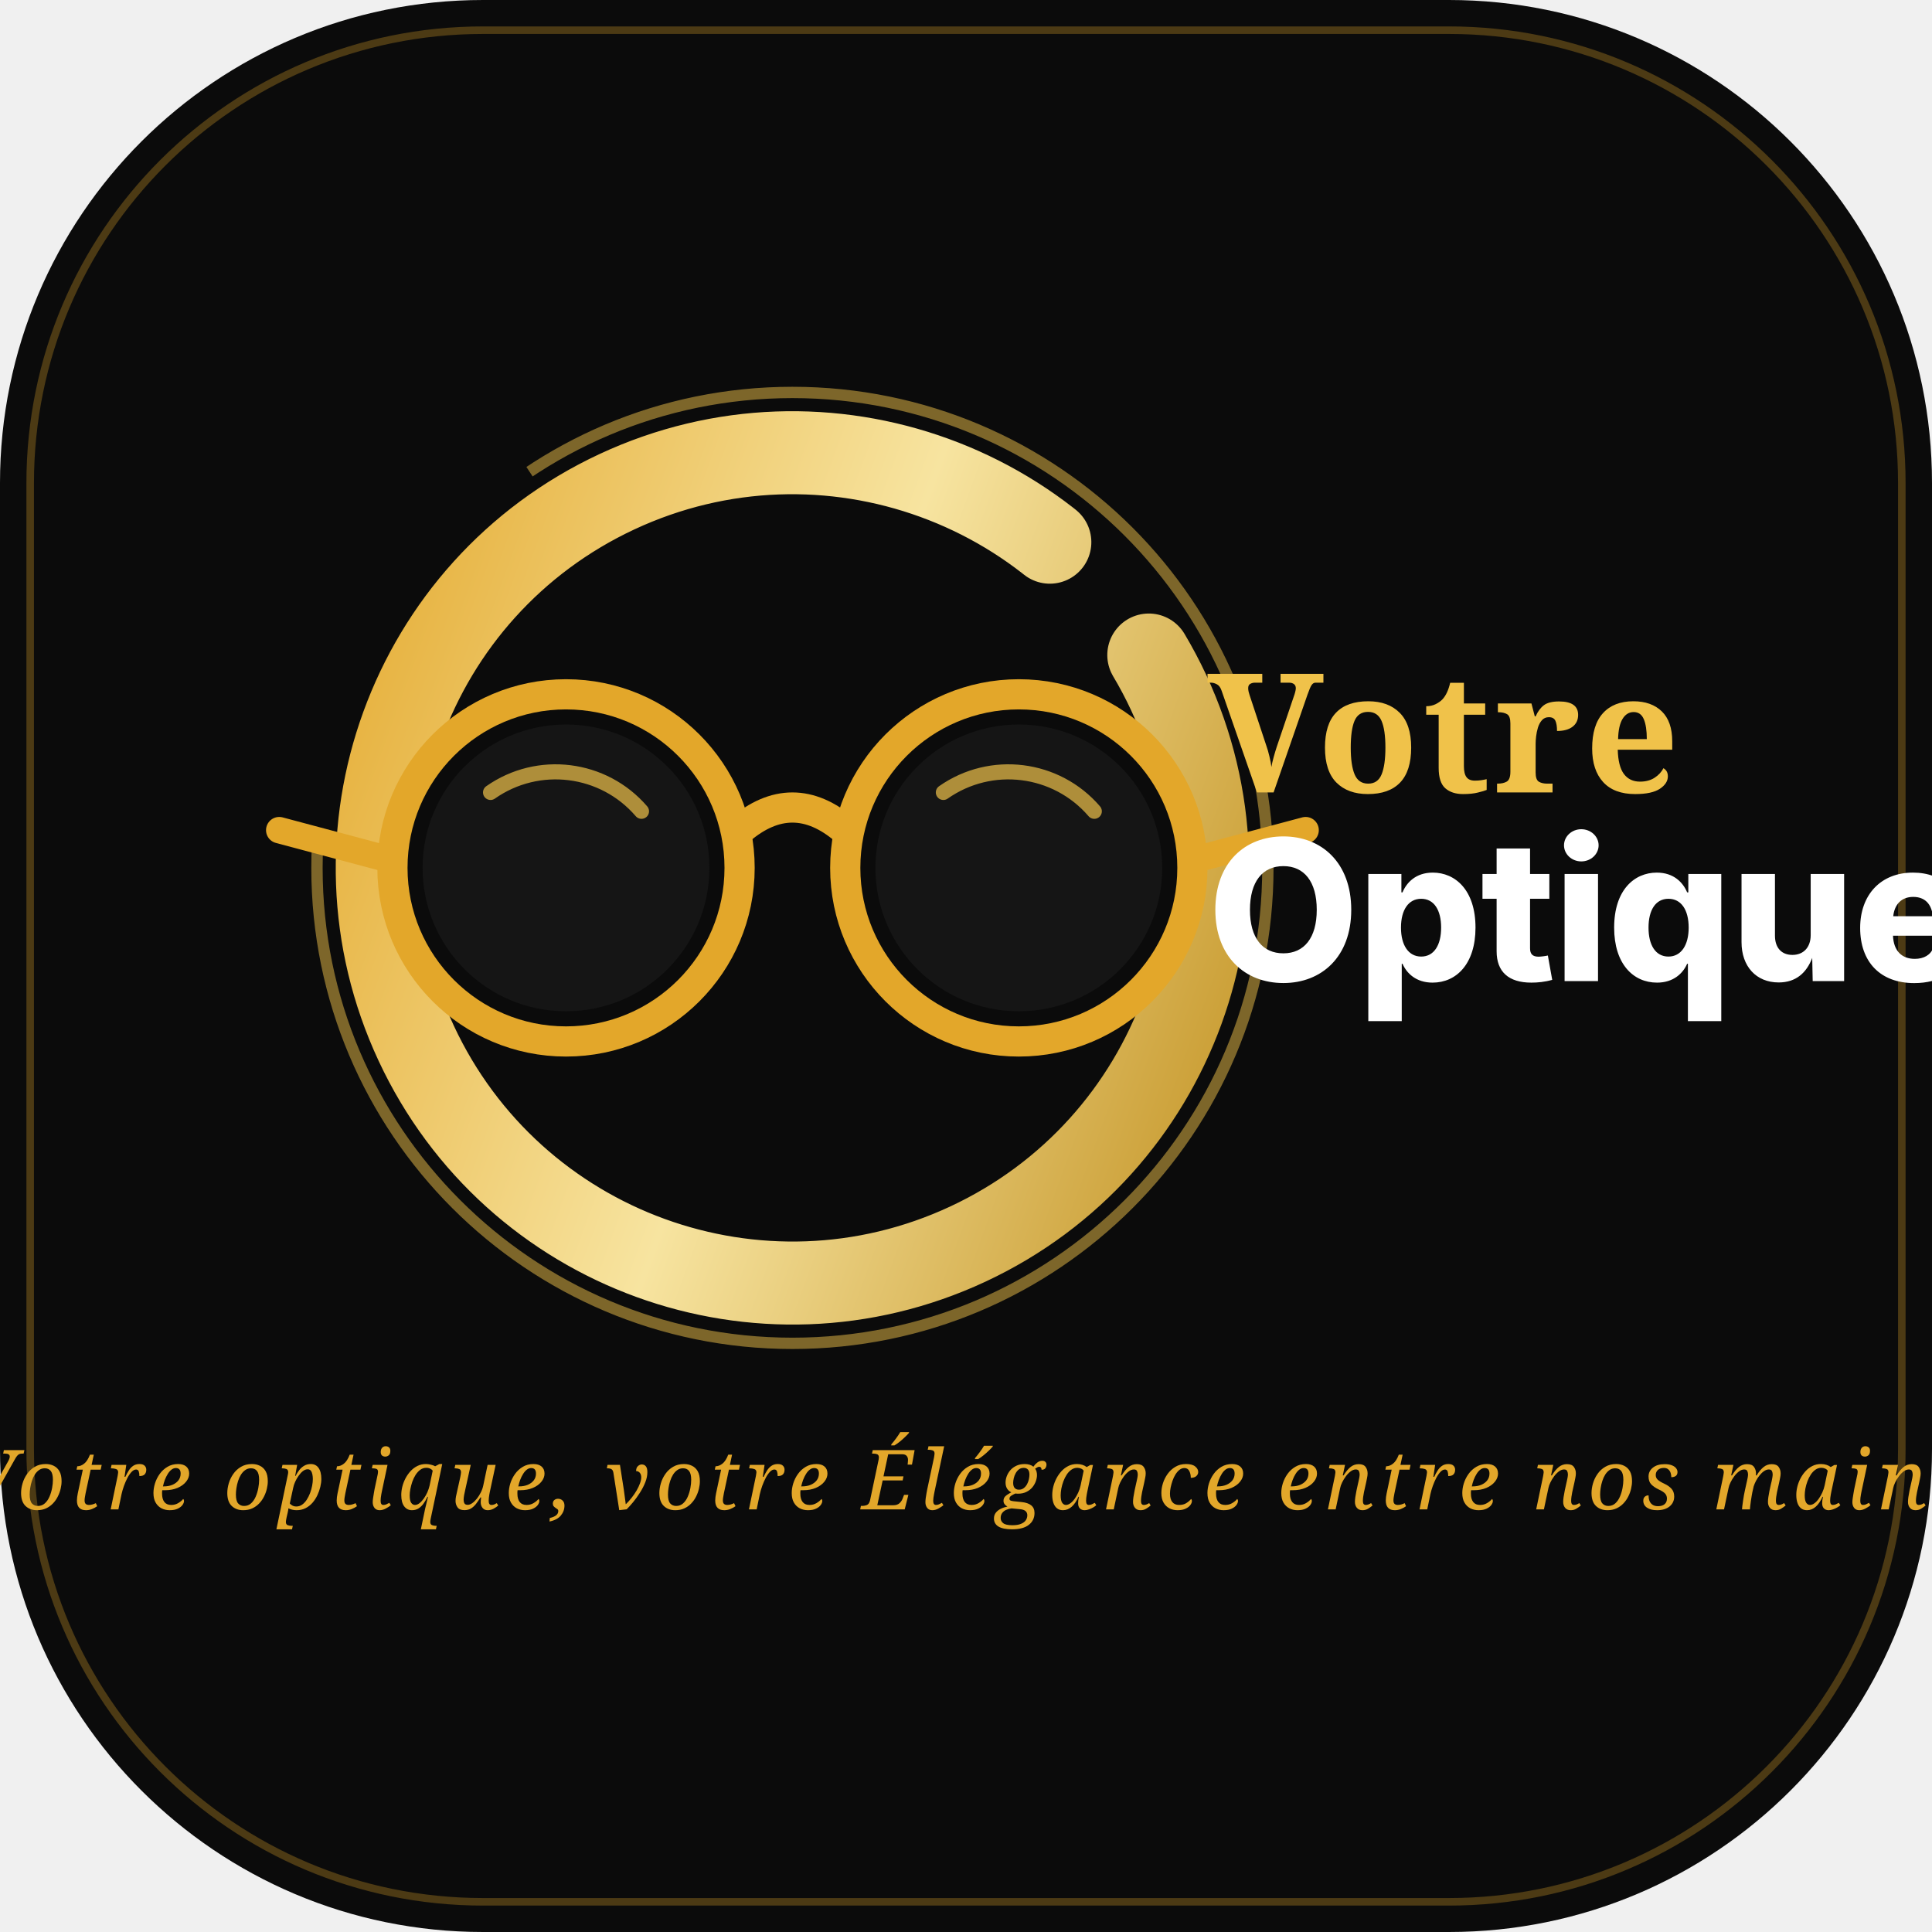
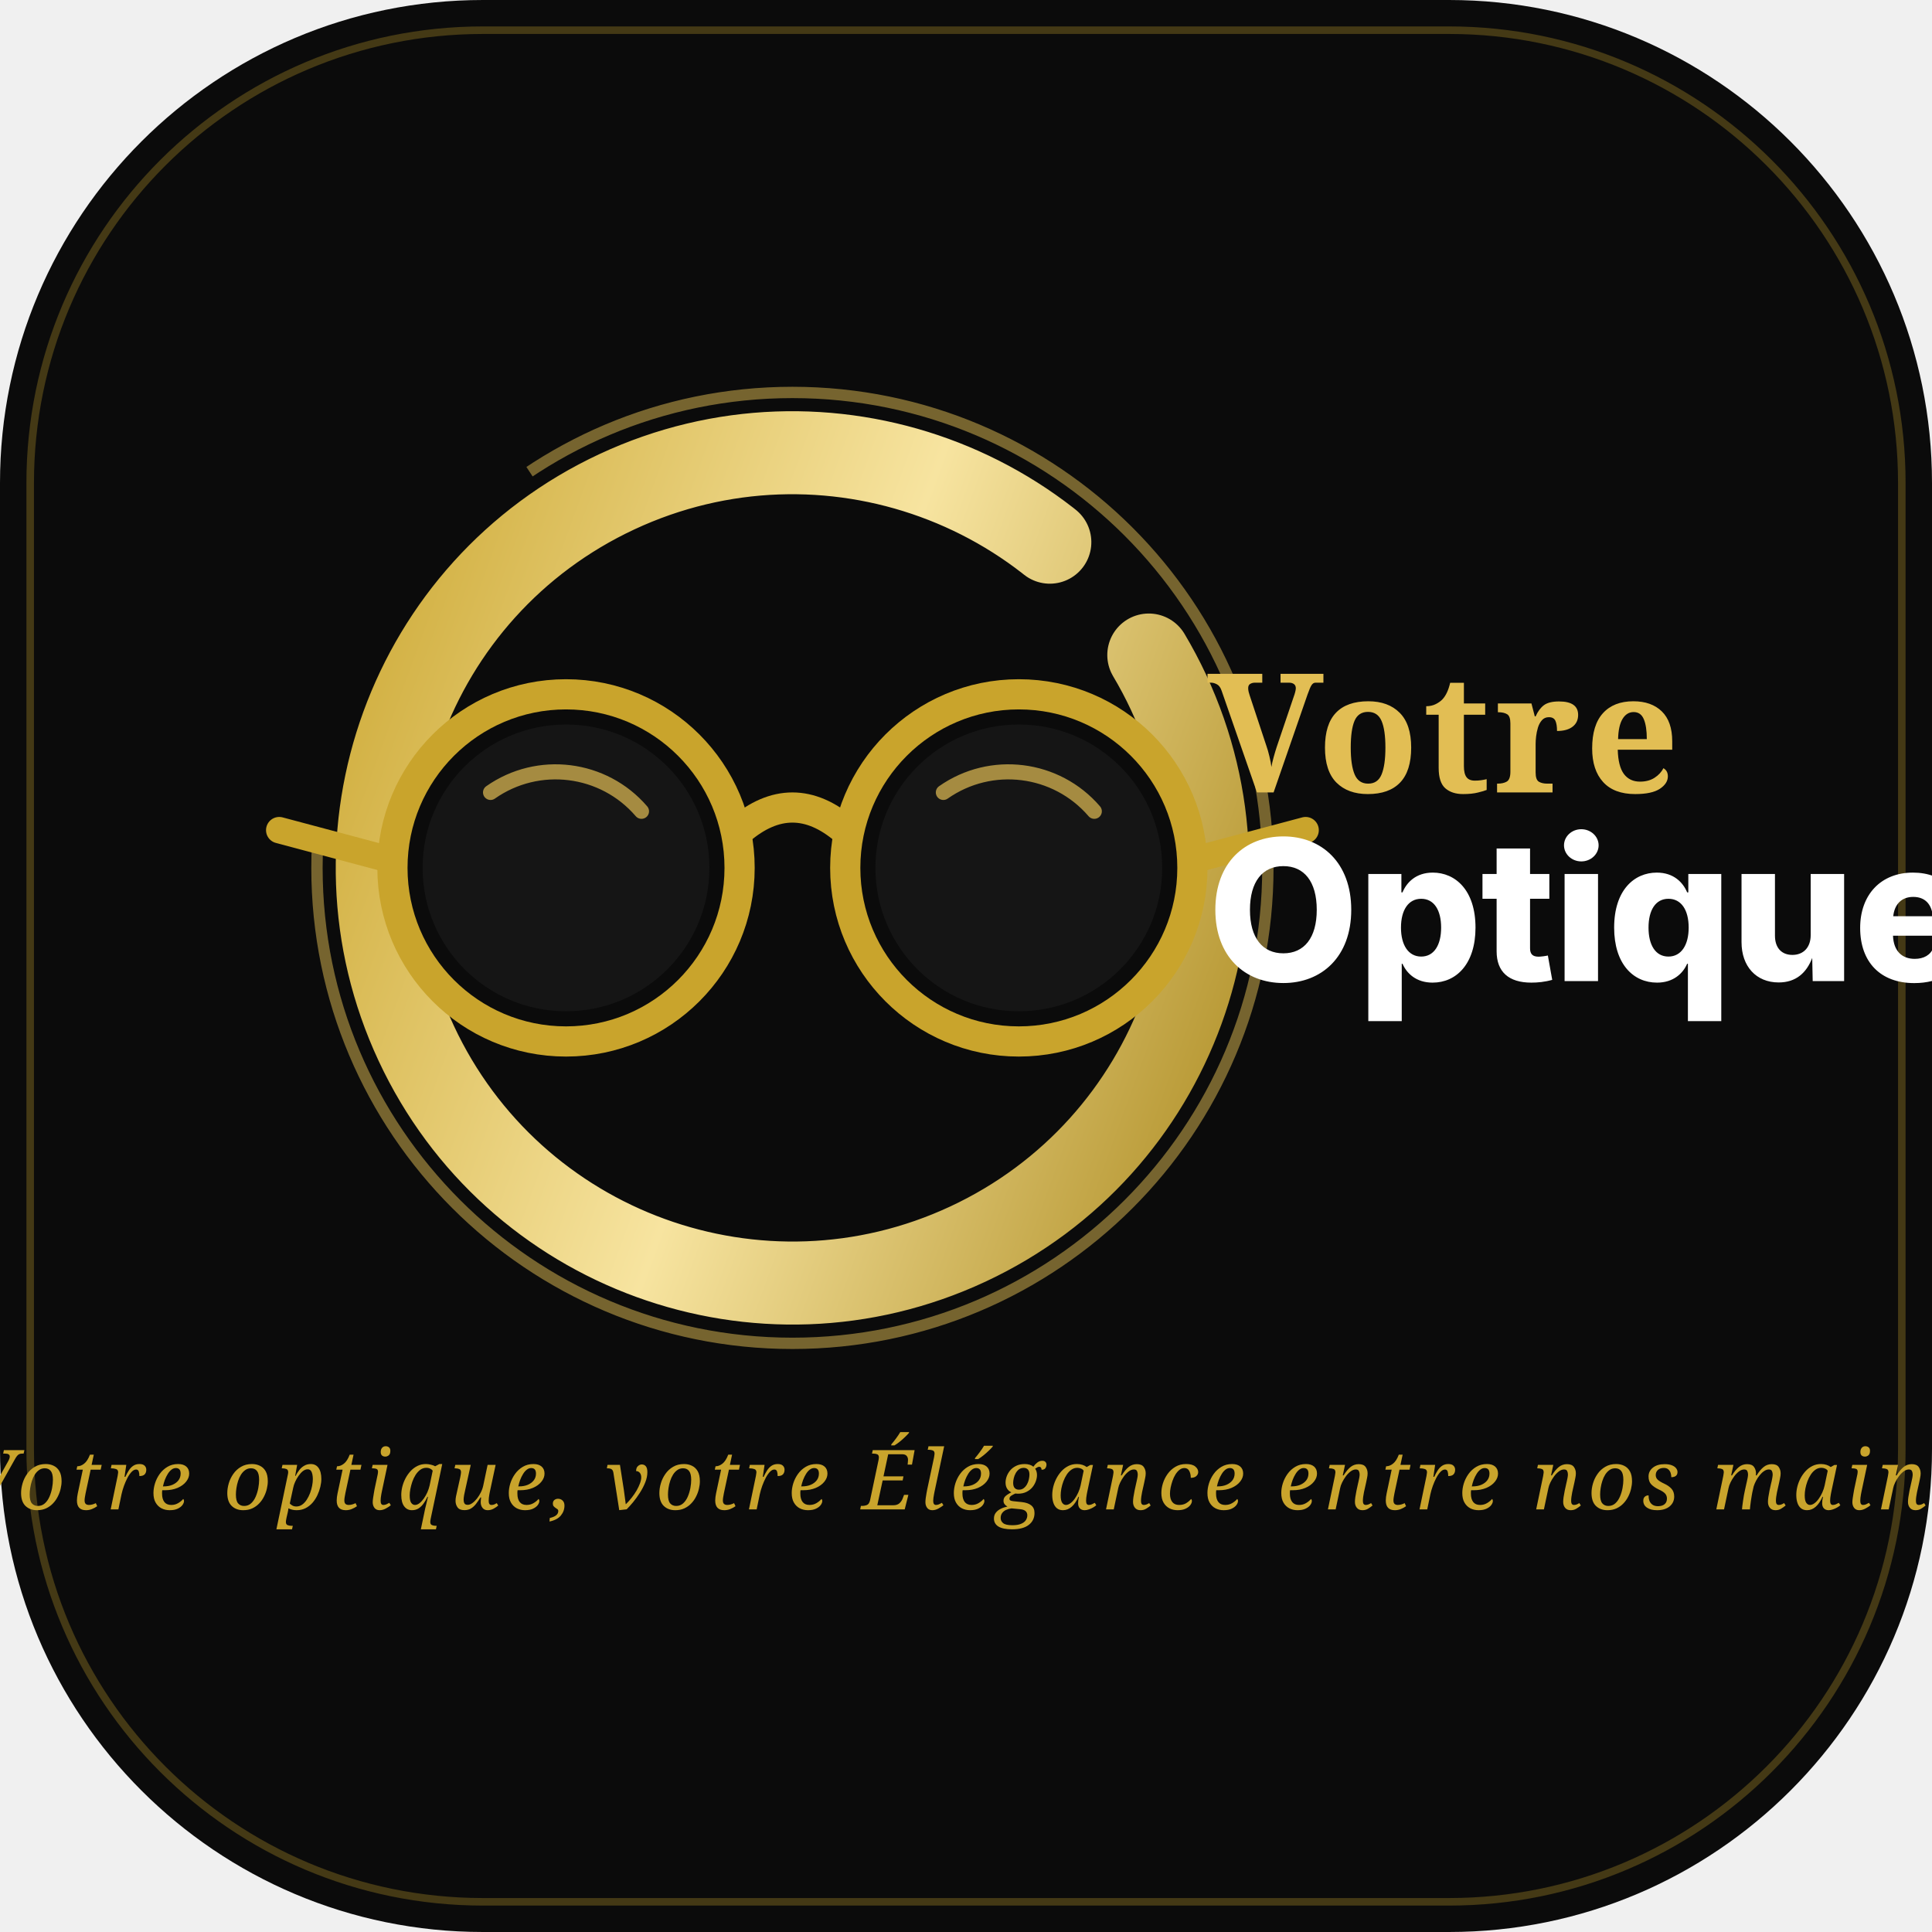
<svg xmlns="http://www.w3.org/2000/svg" viewBox="0 0 512 512" fill="none">
  <rect width="512" height="512" rx="128" fill="#0B0B0B" />
-   <rect x="8" y="8" width="496" height="496" rx="120" stroke="#E3A72A" stroke-opacity="0.3" stroke-width="2" />
+   <rect x="8" y="8" width="496" height="496" rx="120" stroke="#C9A42C" stroke-opacity="0.3" stroke-width="2" />
  <circle cx="210" cy="230" r="110" stroke="url(#goldGradient)" stroke-width="22" stroke-linecap="round" stroke-dasharray="640 40" transform="rotate(-25 210 230)" />
-   <circle cx="210" cy="230" r="126" stroke="#F0C24A" stroke-width="3" stroke-opacity="0.5" stroke-dasharray="400 120" />
-   <circle cx="150" cy="230" r="46" fill="#0B0B0B" stroke="#E3A72A" stroke-width="8" />
+   <circle cx="210" cy="230" r="126" stroke="#E2BE54" stroke-width="3" stroke-opacity="0.5" stroke-dasharray="400 120" />
+   <circle cx="150" cy="230" r="46" fill="#0B0B0B" stroke="#C9A42C" stroke-width="8" />
  <circle cx="150" cy="230" r="38" fill="#151515" />
-   <path d="M130 210 A 30 30 0 0 1 170 215" stroke="#F0C24A" stroke-width="4" stroke-linecap="round" opacity="0.7" />
-   <circle cx="270" cy="230" r="46" fill="#0B0B0B" stroke="#E3A72A" stroke-width="8" />
+   <path d="M130 210 A 30 30 0 0 1 170 215" stroke="#E2BE54" stroke-width="4" stroke-linecap="round" opacity="0.7" />
+   <circle cx="270" cy="230" r="46" fill="#0B0B0B" stroke="#C9A42C" stroke-width="8" />
  <circle cx="270" cy="230" r="38" fill="#151515" />
-   <path d="M250 210 A 30 30 0 0 1 290 215" stroke="#F0C24A" stroke-width="4" stroke-linecap="round" opacity="0.7" />
-   <path d="M196 220 Q 210 208 224 220" stroke="#E3A72A" stroke-width="8" stroke-linecap="round" fill="none" />
-   <path d="M104 228 L 74 220" stroke="#E3A72A" stroke-width="7" stroke-linecap="round" />
-   <path d="M316 228 L 346 220" stroke="#E3A72A" stroke-width="7" stroke-linecap="round" />
-   <text x="320" y="210" font-family="'Cormorant Garamond', 'Playfair Display', serif" font-size="44" font-weight="600" fill="#F0C24A" letter-spacing="1">Votre</text>
+   <path d="M250 210 A 30 30 0 0 1 290 215" stroke="#E2BE54" stroke-width="4" stroke-linecap="round" opacity="0.7" />
+   <path d="M196 220 Q 210 208 224 220" stroke="#C9A42C" stroke-width="8" stroke-linecap="round" fill="none" />
+   <path d="M104 228 L 74 220" stroke="#C9A42C" stroke-width="7" stroke-linecap="round" />
+   <path d="M316 228 L 346 220" stroke="#C9A42C" stroke-width="7" stroke-linecap="round" />
+   <text x="320" y="210" font-family="'Cormorant Garamond', 'Playfair Display', serif" font-size="44" font-weight="600" fill="#E2BE54" letter-spacing="1">Votre</text>
  <text x="320" y="260" font-family="'Plus Jakarta Sans', 'Inter', sans-serif" font-size="52" font-weight="800" fill="#FFFFFF" letter-spacing="-0.5">Optique</text>
-   <text x="256" y="400" text-anchor="middle" font-family="'Cormorant Garamond', 'Playfair Display', serif" font-size="22" font-style="italic" fill="#E3A72A" letter-spacing="1.5">Votre optique, votre Élégance entre nos mains</text>
+   <text x="256" y="400" text-anchor="middle" font-family="'Cormorant Garamond', 'Playfair Display', serif" font-size="22" font-style="italic" fill="#C9A42C" letter-spacing="1.5">Votre optique, votre Élégance entre nos mains</text>
  <defs>
    <linearGradient id="goldGradient" x1="100" y1="120" x2="320" y2="340" gradientUnits="userSpaceOnUse">
-       <stop offset="0%" stop-color="#E3A72A" />
+       <stop offset="0%" stop-color="#C9A42C" />
      <stop offset="50%" stop-color="#F7E4A0" />
-       <stop offset="100%" stop-color="#C08E1C" />
+       <stop offset="100%" stop-color="#A9871B" />
    </linearGradient>
  </defs>
</svg>
